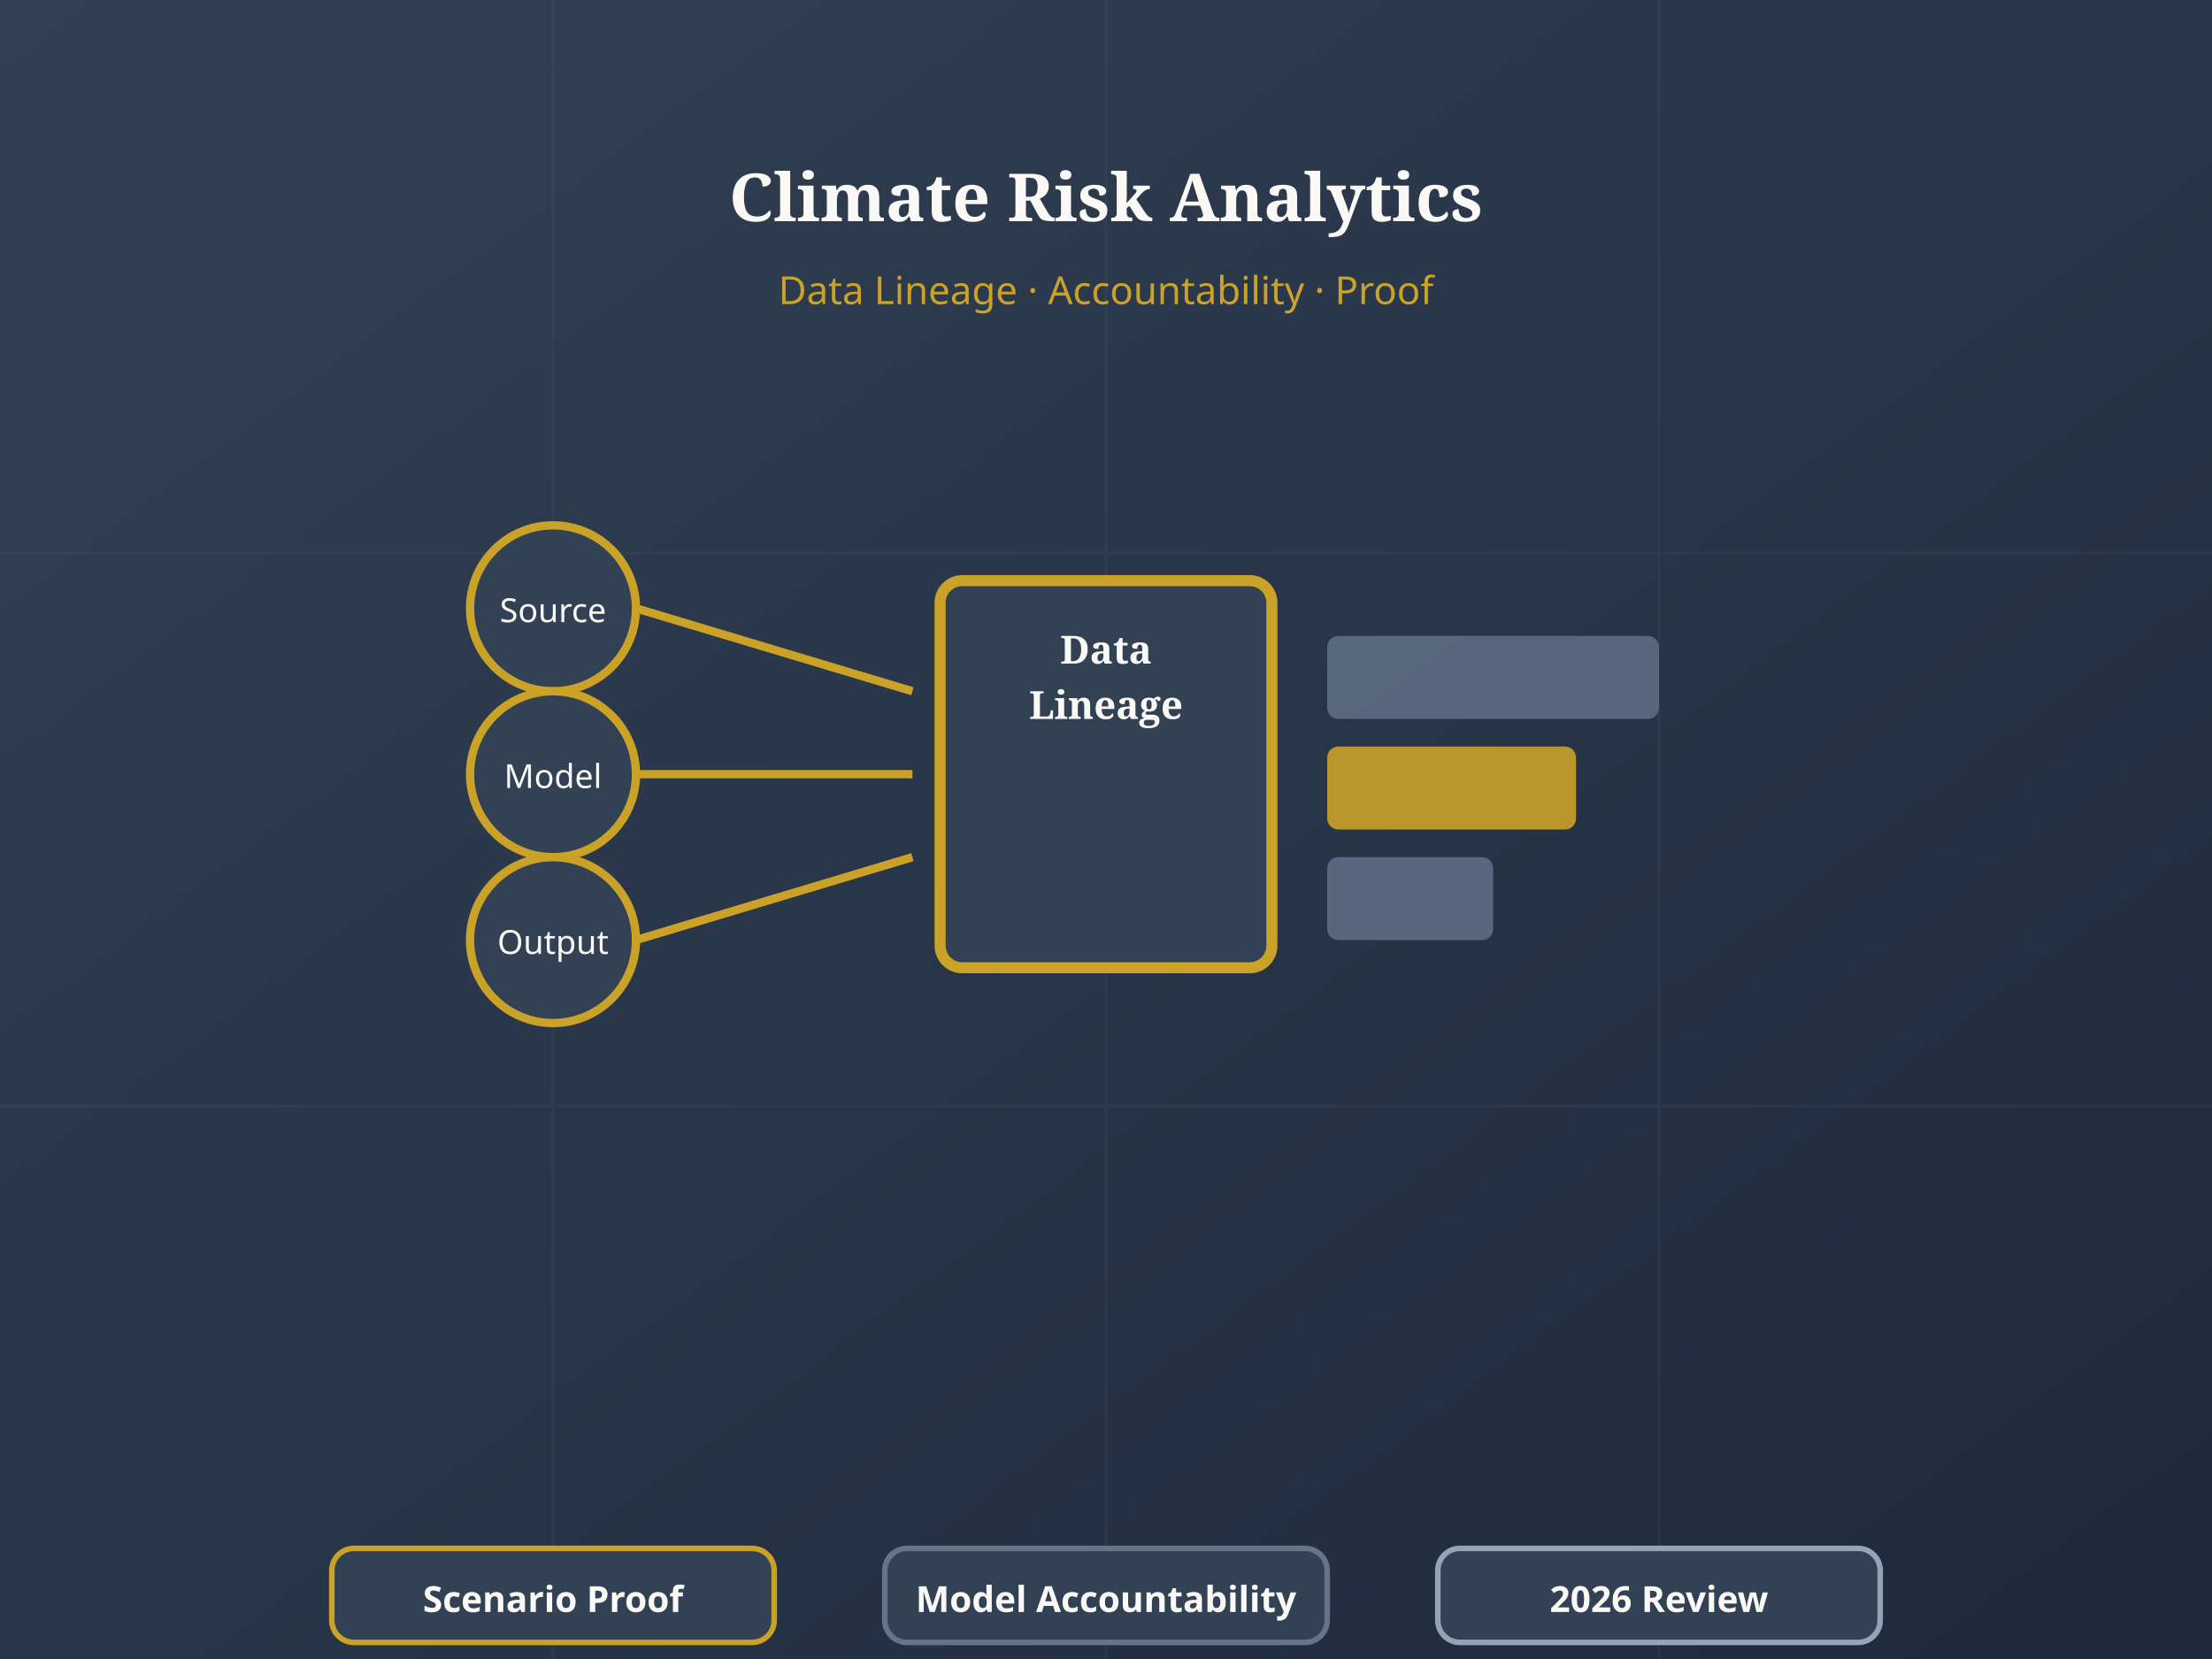
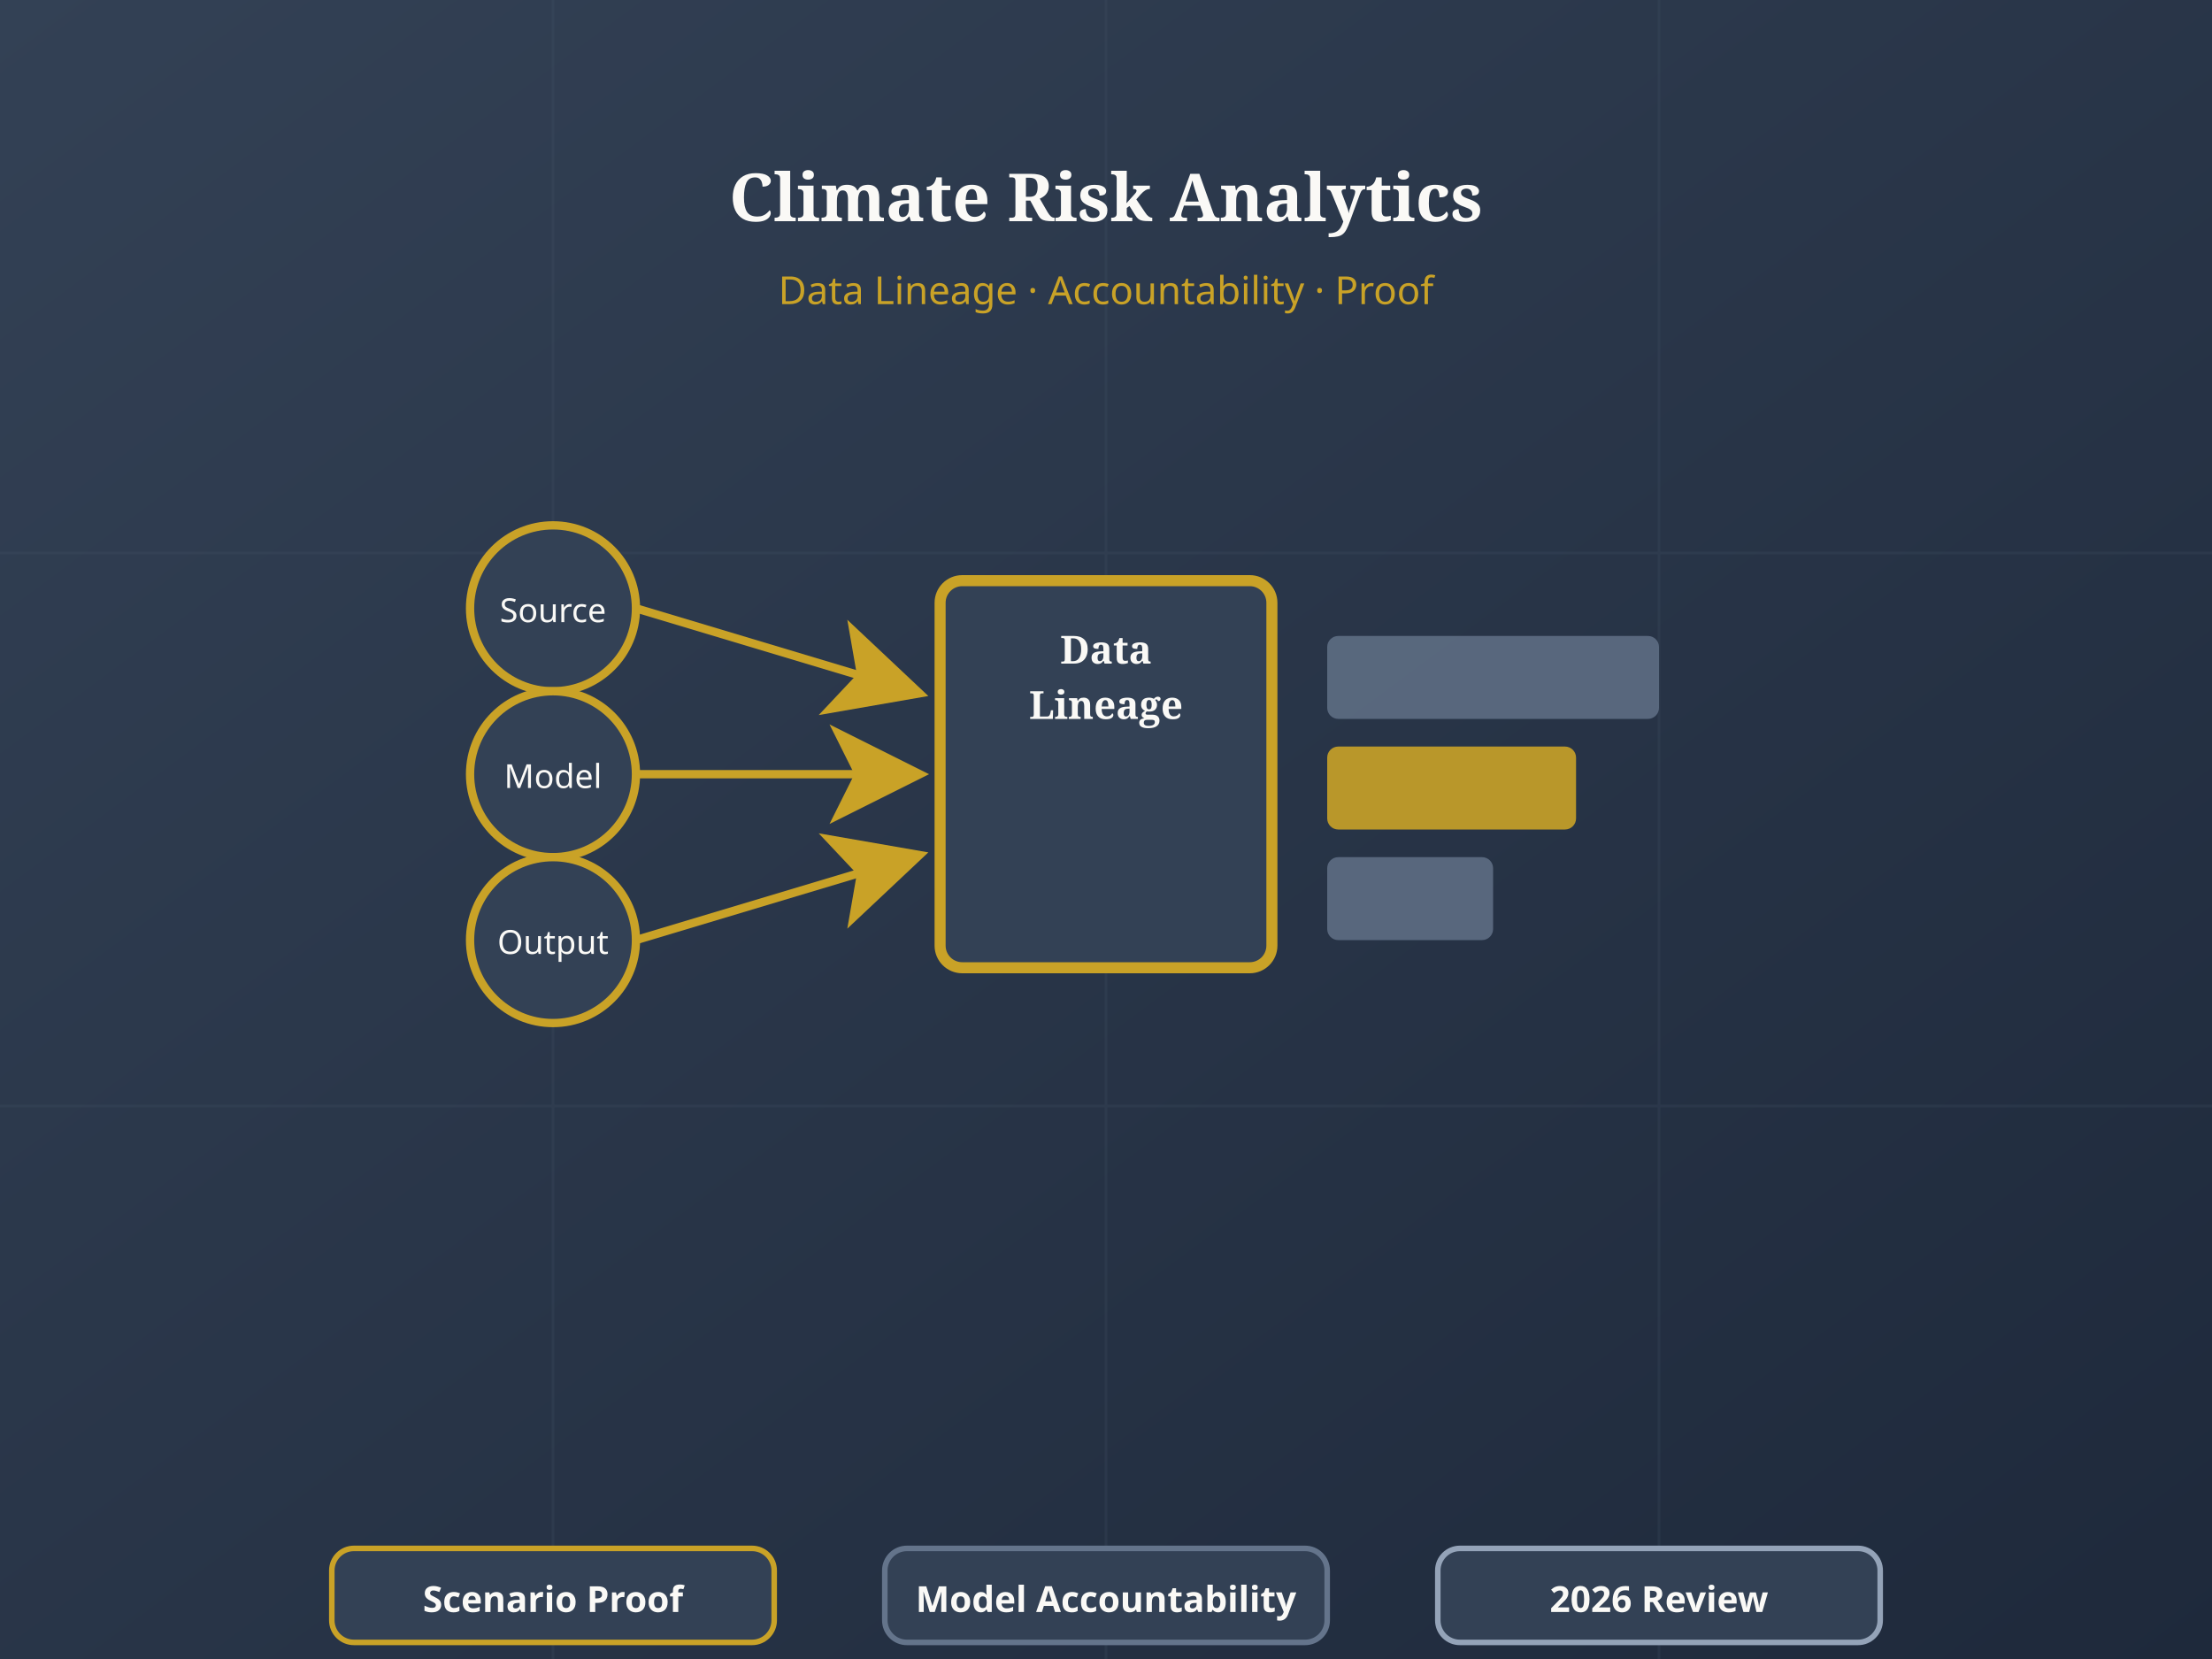
<svg xmlns="http://www.w3.org/2000/svg" viewBox="0 0 800 600" role="img" aria-label="Climate risk analytics data lineage review">
  <defs>
    <linearGradient id="crGrad" x1="0%" y1="0%" x2="100%" y2="100%">
      <stop offset="0%" stop-color="#334155" />
      <stop offset="100%" stop-color="#1e293b" />
    </linearGradient>
+     <marker id="arrow" markerWidth="12" markerHeight="12" refX="10" refY="6" orient="auto">
+       <path d="M0,0 L12,6 L0,12 L3,6 Z" fill="#C9A227" />
+     </marker>
  </defs>
  <rect width="800" height="600" fill="url(#crGrad)" />
  <g stroke="#475569" stroke-width="1" opacity="0.2">
    <line x1="0" y1="200" x2="800" y2="200" />
    <line x1="0" y1="400" x2="800" y2="400" />
    <line x1="200" y1="0" x2="200" y2="600" />
    <line x1="400" y1="0" x2="400" y2="600" />
    <line x1="600" y1="0" x2="600" y2="600" />
  </g>
  <g transform="translate(400, 280)">
    <circle cx="-200" cy="-60" r="30" fill="#334155" stroke="#C9A227" stroke-width="3" />
    <text x="-200" y="-55" text-anchor="middle" font-family="Source Sans Pro, system-ui, sans-serif" font-size="12" fill="#FAF9F6">Source</text>
    <circle cx="-200" cy="0" r="30" fill="#334155" stroke="#C9A227" stroke-width="3" />
    <text x="-200" y="5" text-anchor="middle" font-family="Source Sans Pro, system-ui, sans-serif" font-size="12" fill="#FAF9F6">Model</text>
    <circle cx="-200" cy="60" r="30" fill="#334155" stroke="#C9A227" stroke-width="3" />
    <text x="-200" y="65" text-anchor="middle" font-family="Source Sans Pro, system-ui, sans-serif" font-size="12" fill="#FAF9F6">Output</text>
    <rect x="-60" y="-70" width="120" height="140" rx="8" fill="#334155" stroke="#C9A227" stroke-width="4" />
    <text x="0" y="-40" text-anchor="middle" font-family="Lora, Georgia, serif" font-size="14" font-weight="700" fill="#FAF9F6">Data</text>
    <text x="0" y="-20" text-anchor="middle" font-family="Lora, Georgia, serif" font-size="14" font-weight="700" fill="#FAF9F6">Lineage</text>
    <line x1="-170" y1="-60" x2="-70" y2="-30" stroke="#C9A227" stroke-width="3" marker-end="url(#arrow)" />
    <line x1="-170" y1="0" x2="-70" y2="0" stroke="#C9A227" stroke-width="3" marker-end="url(#arrow)" />
    <line x1="-170" y1="60" x2="-70" y2="30" stroke="#C9A227" stroke-width="3" marker-end="url(#arrow)" />
    <rect x="80" y="-50" width="120" height="30" rx="4" fill="#64748B" opacity="0.8" />
    <rect x="80" y="-10" width="90" height="30" rx="4" fill="#C9A227" opacity="0.9" />
    <rect x="80" y="30" width="60" height="30" rx="4" fill="#64748B" opacity="0.8" />
  </g>
  <text x="400" y="80" text-anchor="middle" font-family="Lora, Georgia, serif" font-size="24" font-weight="700" fill="#FAF9F6">Climate Risk Analytics</text>
  <text x="400" y="110" text-anchor="middle" font-family="Source Sans Pro, system-ui, sans-serif" font-size="14" fill="#C9A227">Data Lineage · Accountability · Proof</text>
  <g transform="translate(120, 560)">
    <rect x="0" y="0" width="160" height="34" rx="8" fill="#334155" stroke="#C9A227" stroke-width="2" />
    <text x="80" y="23" text-anchor="middle" font-family="Source Sans Pro, system-ui, sans-serif" font-size="13" font-weight="600" fill="#FAF9F6">Scenario Proof</text>
  </g>
  <g transform="translate(320, 560)">
    <rect x="0" y="0" width="160" height="34" rx="8" fill="#334155" stroke="#64748B" stroke-width="2" />
    <text x="80" y="23" text-anchor="middle" font-family="Source Sans Pro, system-ui, sans-serif" font-size="13" font-weight="600" fill="#FAF9F6">Model Accountability</text>
  </g>
  <g transform="translate(520, 560)">
    <rect x="0" y="0" width="160" height="34" rx="8" fill="#334155" stroke="#94a3b8" stroke-width="2" />
    <text x="80" y="23" text-anchor="middle" font-family="Source Sans Pro, system-ui, sans-serif" font-size="13" font-weight="600" fill="#FAF9F6">2026 Review</text>
  </g>
</svg>
